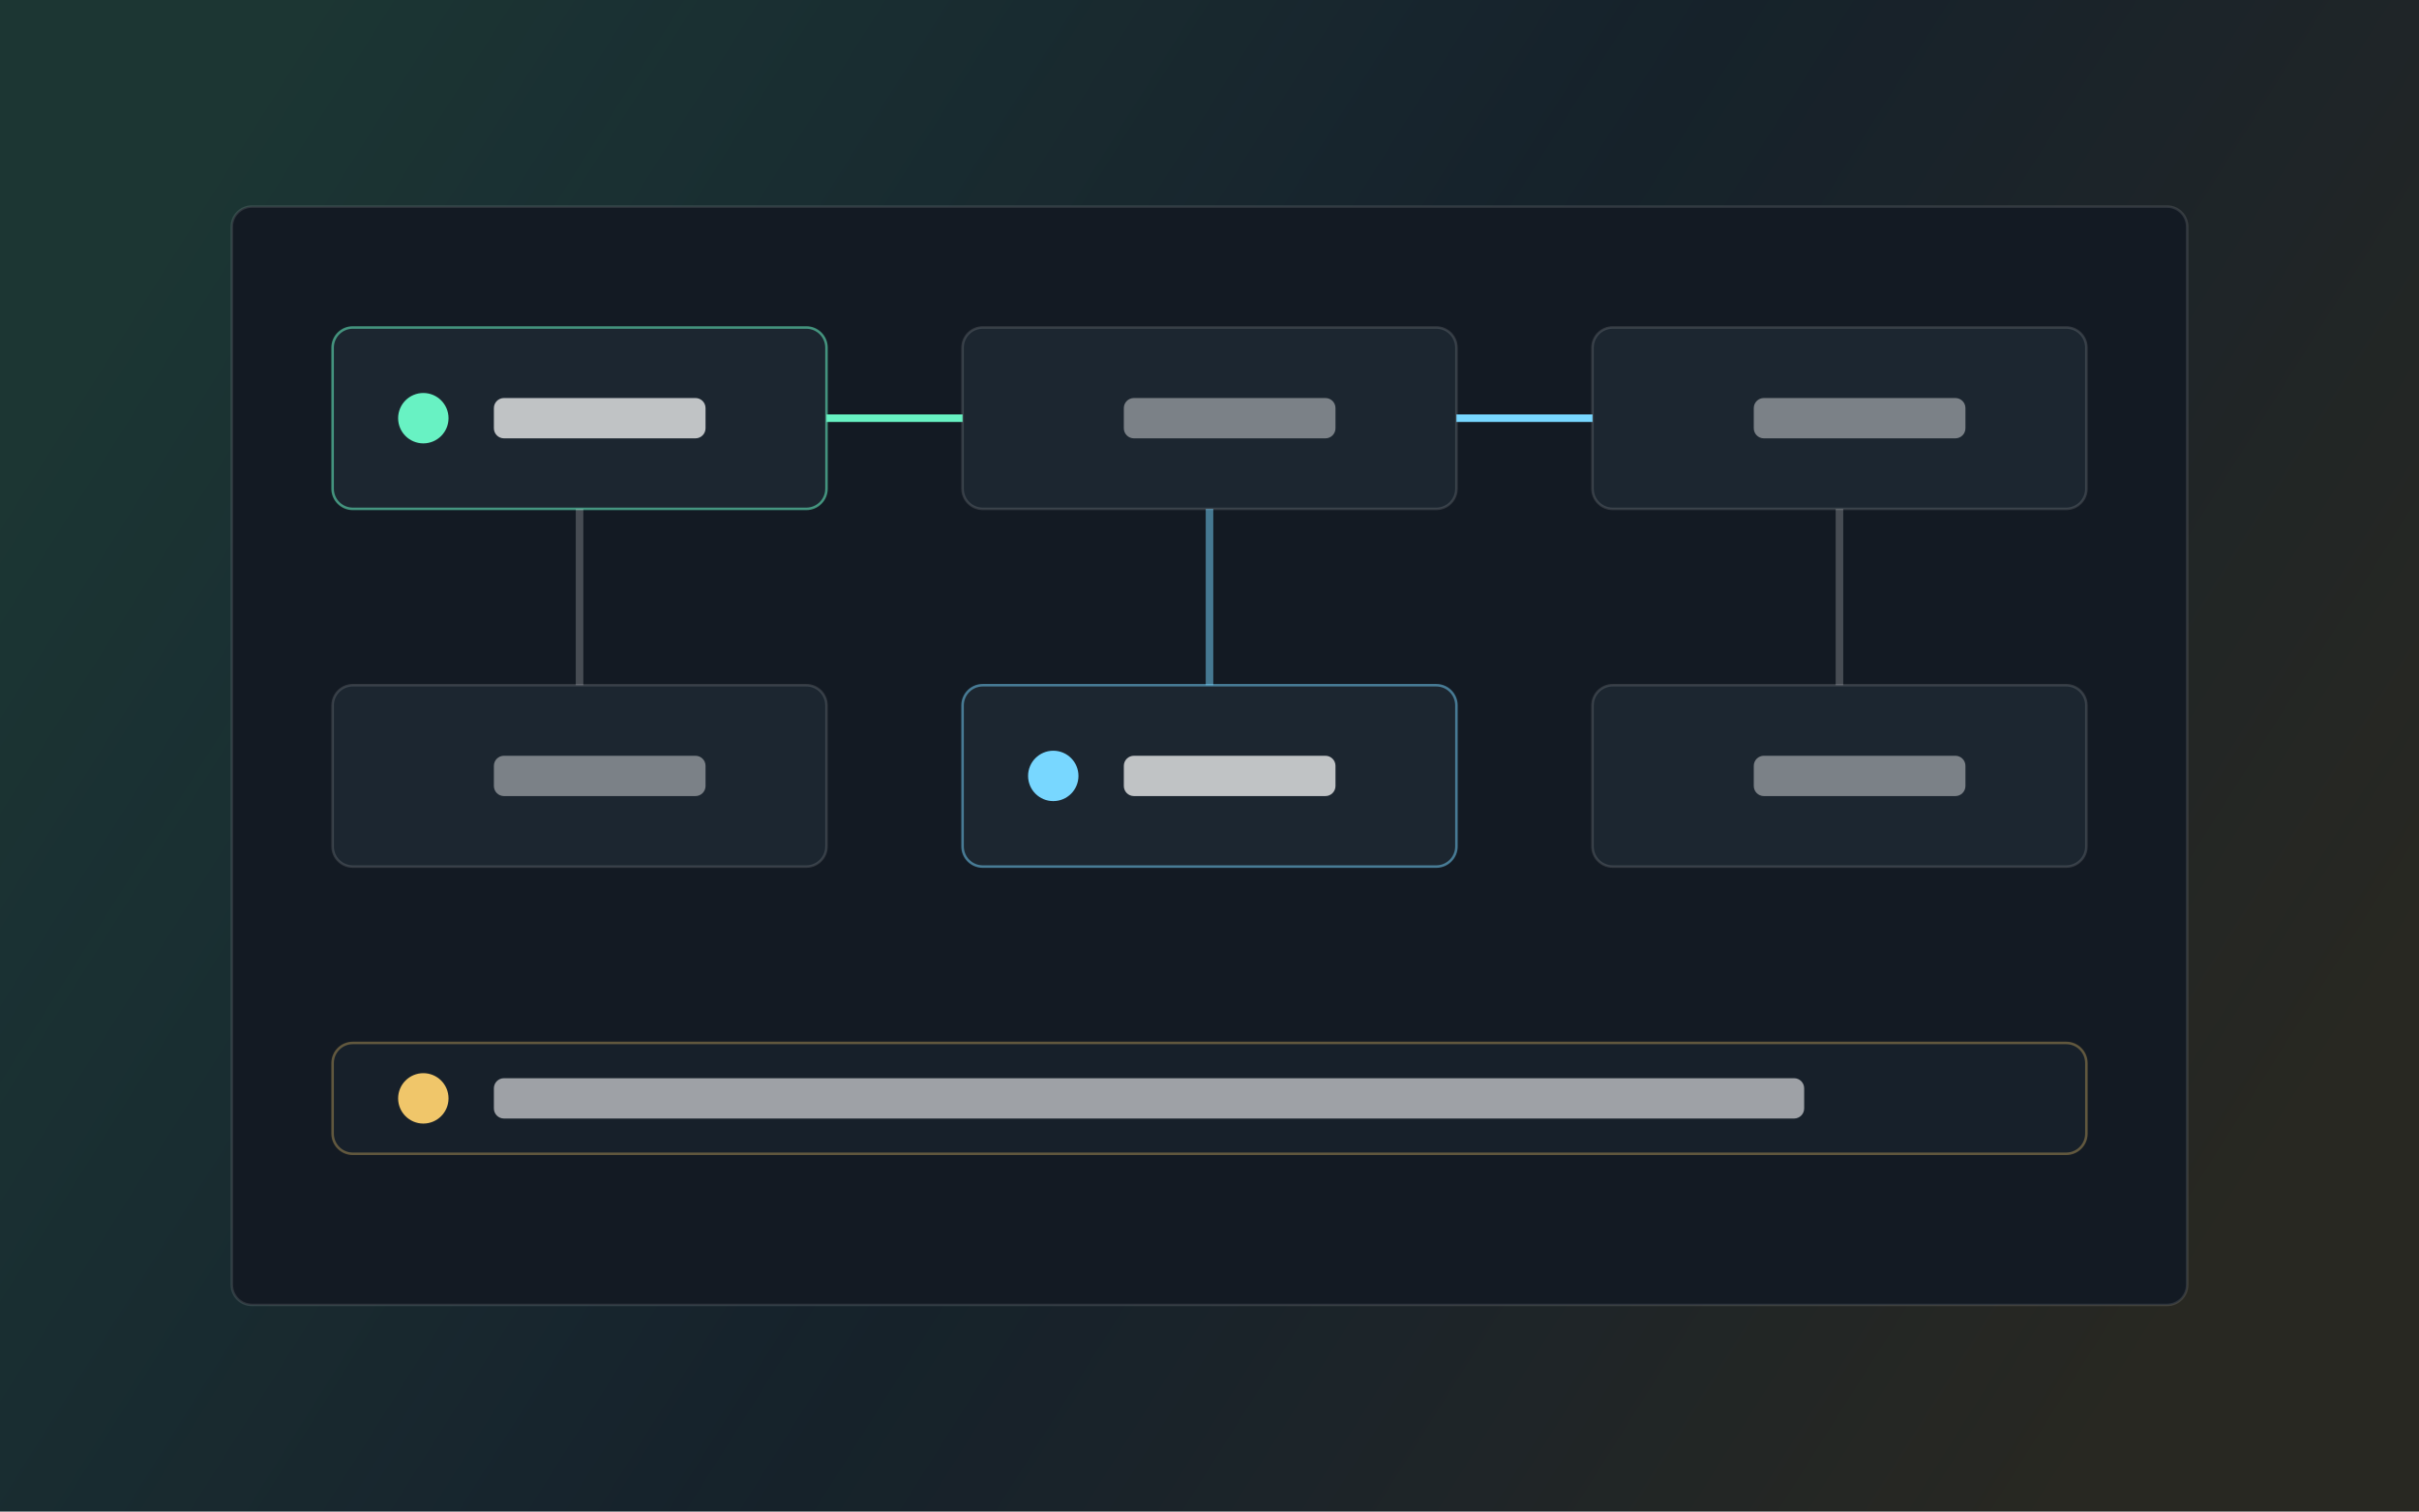
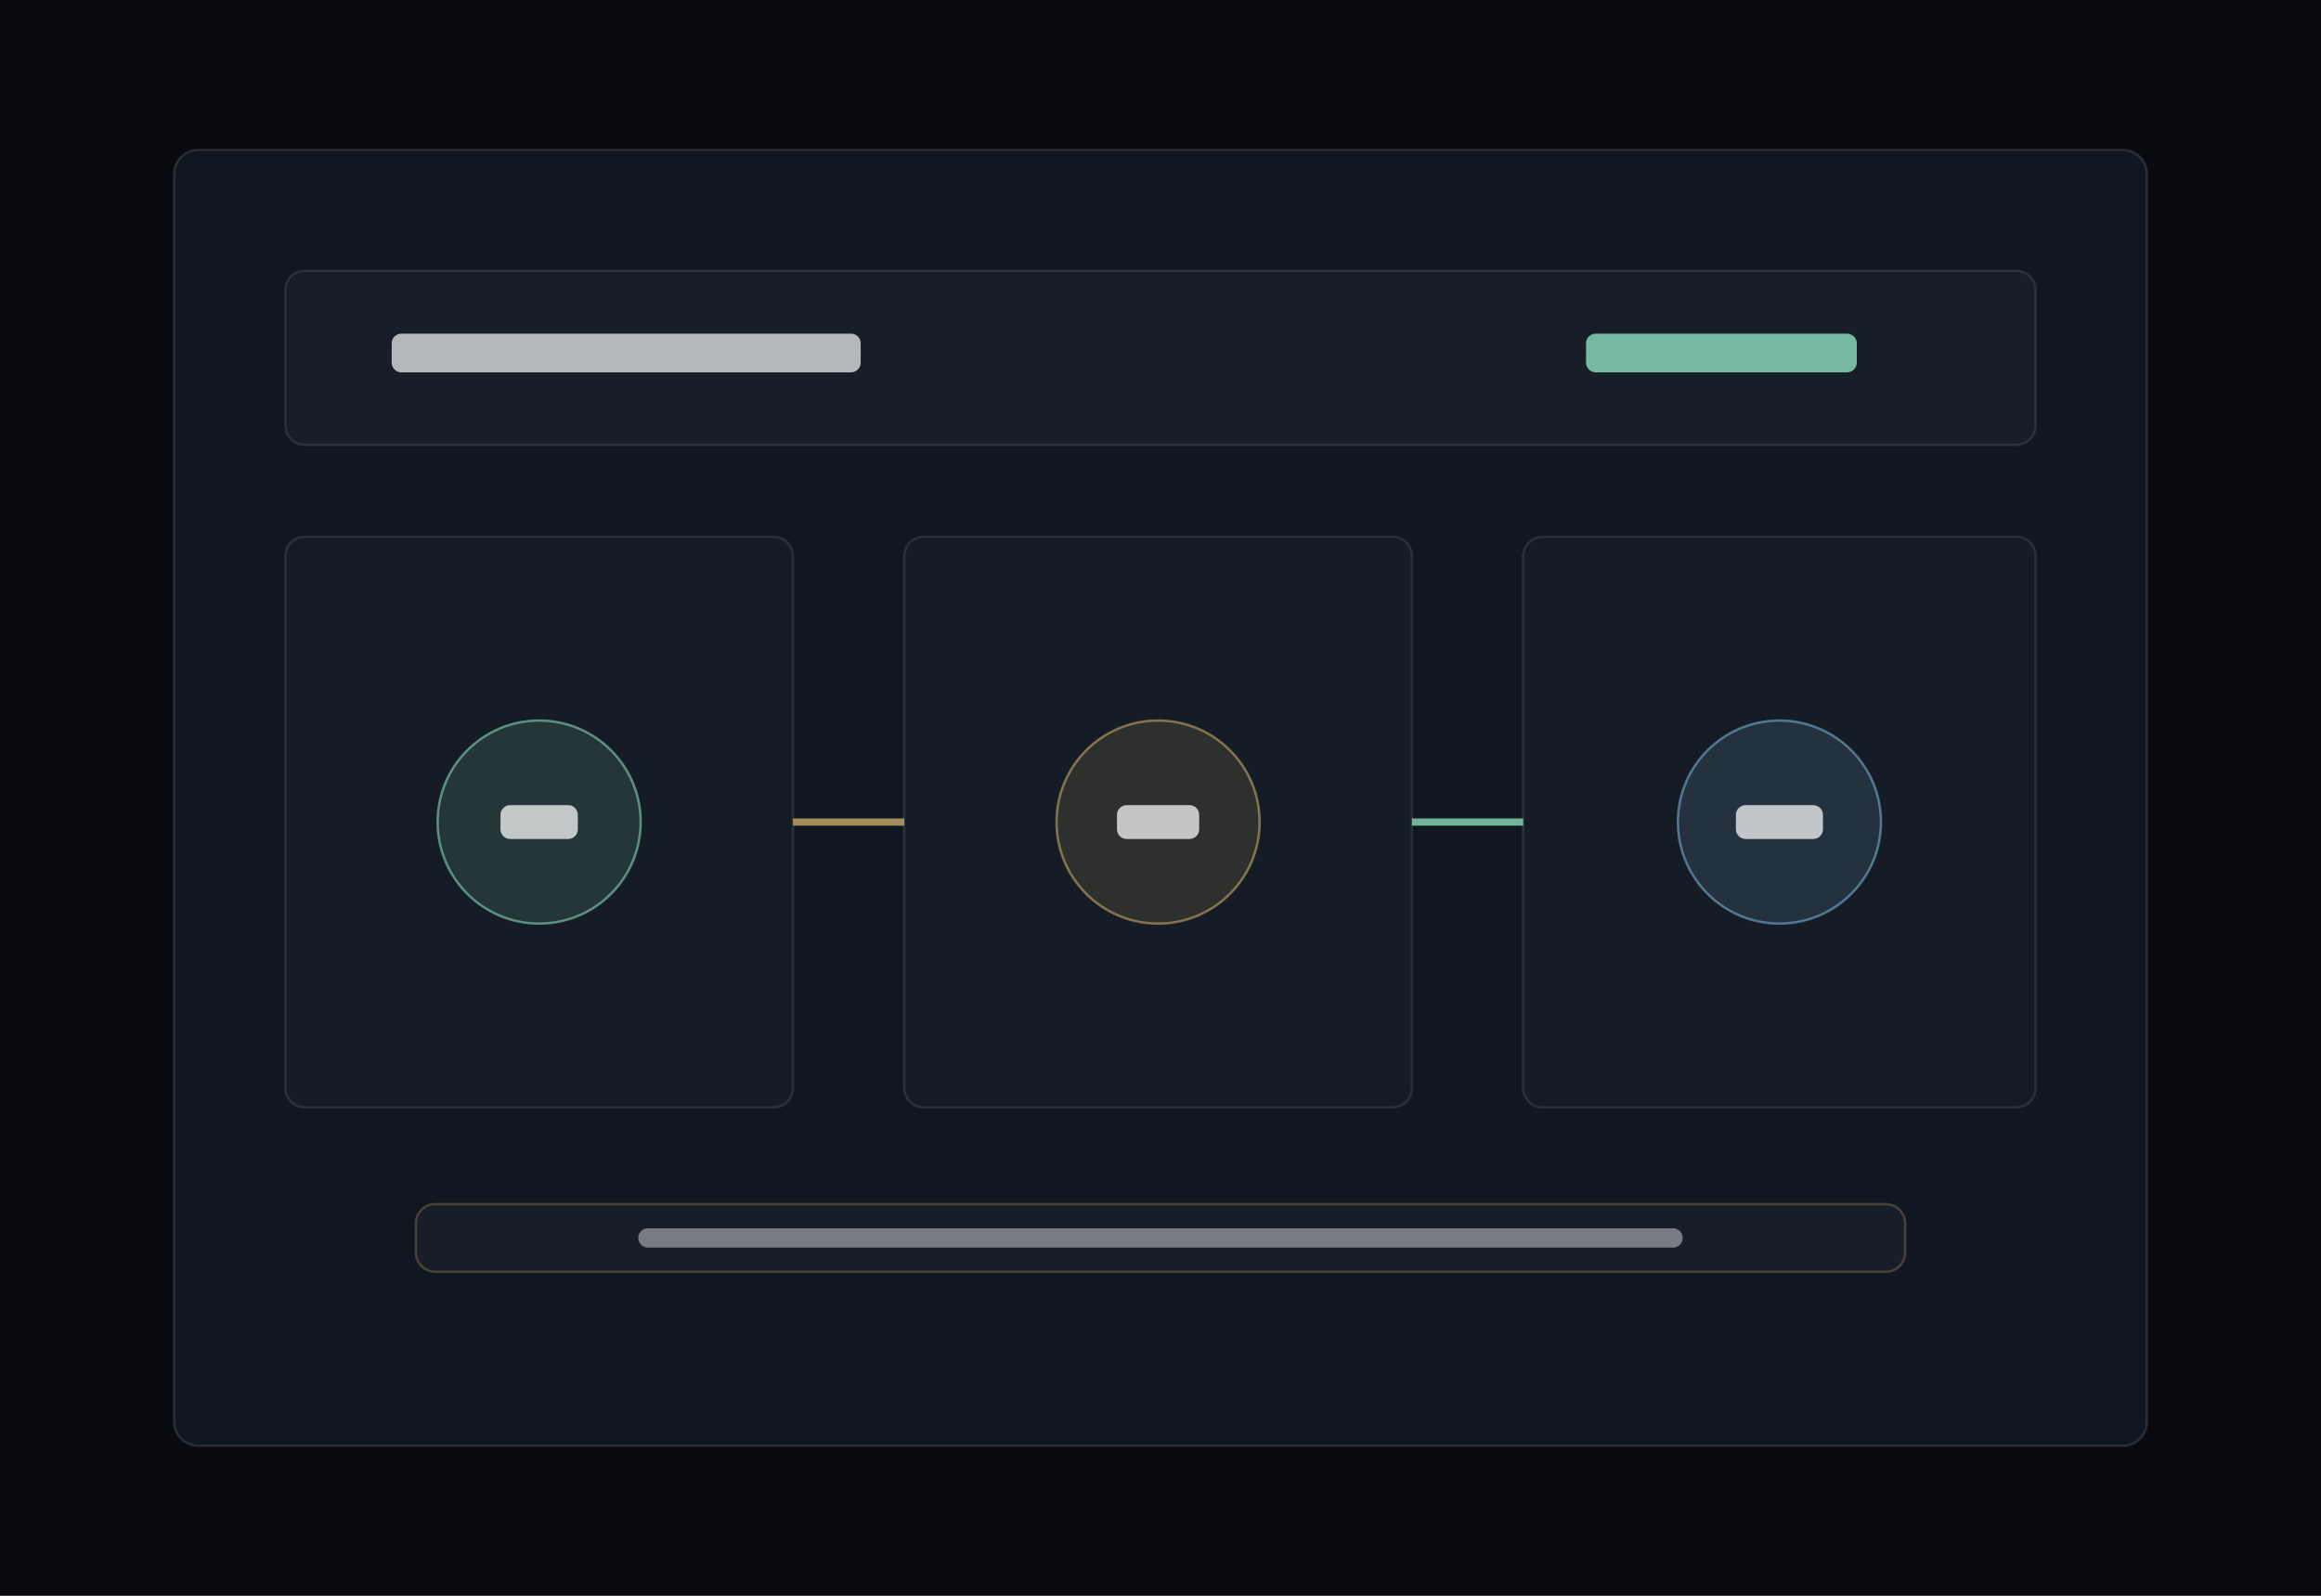
- <svg xmlns="http://www.w3.org/2000/svg" width="960" height="600" viewBox="0 0 960 600" fill="none">
-   <rect width="960" height="600" fill="#0D1218" />
-   <path d="M0 0H960V600H0V0Z" fill="url(#paint0_linear)" />
-   <rect x="92" y="82" width="776" height="436" rx="8" fill="#131A23" stroke="white" stroke-opacity=".12" />
-   <rect x="132" y="130" width="196" height="72" rx="8" fill="#1C2630" stroke="#68F2C3" stroke-opacity=".55" />
-   <rect x="382" y="130" width="196" height="72" rx="8" fill="#1C2630" stroke="white" stroke-opacity=".14" />
-   <rect x="632" y="130" width="196" height="72" rx="8" fill="#1C2630" stroke="white" stroke-opacity=".14" />
-   <rect x="132" y="272" width="196" height="72" rx="8" fill="#1C2630" stroke="white" stroke-opacity=".14" />
-   <rect x="382" y="272" width="196" height="72" rx="8" fill="#1C2630" stroke="#78D7FF" stroke-opacity=".5" />
-   <rect x="632" y="272" width="196" height="72" rx="8" fill="#1C2630" stroke="white" stroke-opacity=".14" />
-   <rect x="132" y="414" width="696" height="44" rx="8" fill="#17202A" stroke="#F0C66A" stroke-opacity=".35" />
-   <path d="M328 166H382" stroke="#68F2C3" stroke-width="3" />
-   <path d="M578 166H632" stroke="#78D7FF" stroke-width="3" />
-   <path d="M230 202V272" stroke="white" stroke-opacity=".22" stroke-width="3" />
-   <path d="M480 202V272" stroke="#78D7FF" stroke-opacity=".5" stroke-width="3" />
-   <path d="M730 202V272" stroke="white" stroke-opacity=".22" stroke-width="3" />
-   <circle cx="168" cy="166" r="10" fill="#68F2C3" />
-   <circle cx="418" cy="308" r="10" fill="#78D7FF" />
-   <circle cx="168" cy="436" r="10" fill="#F0C66A" />
-   <rect x="196" y="158" width="84" height="16" rx="4" fill="white" fill-opacity=".72" />
-   <rect x="446" y="158" width="84" height="16" rx="4" fill="white" fill-opacity=".42" />
-   <rect x="696" y="158" width="84" height="16" rx="4" fill="white" fill-opacity=".42" />
-   <rect x="196" y="300" width="84" height="16" rx="4" fill="white" fill-opacity=".42" />
-   <rect x="446" y="300" width="84" height="16" rx="4" fill="white" fill-opacity=".72" />
-   <rect x="696" y="300" width="84" height="16" rx="4" fill="white" fill-opacity=".42" />
-   <rect x="196" y="428" width="520" height="16" rx="4" fill="white" fill-opacity=".58" />
-   <defs>
-     <linearGradient id="paint0_linear" x1="90" y1="60" x2="850" y2="540" gradientUnits="userSpaceOnUse">
-       <stop stop-color="#68F2C3" stop-opacity=".16" />
-       <stop offset=".52" stop-color="#78D7FF" stop-opacity=".08" />
-       <stop offset="1" stop-color="#F0C66A" stop-opacity=".12" />
-     </linearGradient>
-   </defs>
+ <svg xmlns="http://www.w3.org/2000/svg" width="960" height="660" viewBox="0 0 960 660" fill="none">
+   <rect width="960" height="660" fill="#080A0F" />
+   <rect x="72" y="62" width="816" height="536" rx="10" fill="#111720" stroke="white" stroke-opacity=".12" />
+   <rect x="118" y="112" width="724" height="72" rx="8" fill="#171E28" stroke="white" stroke-opacity=".1" />
+   <rect x="118" y="222" width="210" height="236" rx="8" fill="#151C25" stroke="white" stroke-opacity=".1" />
+   <rect x="374" y="222" width="210" height="236" rx="8" fill="#151C25" stroke="white" stroke-opacity=".1" />
+   <rect x="630" y="222" width="212" height="236" rx="8" fill="#151C25" stroke="white" stroke-opacity=".1" />
+   <path d="M328 340H374" stroke="#E2C174" stroke-opacity=".7" stroke-width="3" />
+   <path d="M584 340H630" stroke="#9AF5CF" stroke-opacity=".7" stroke-width="3" />
+   <circle cx="223" cy="340" r="42" fill="#9AF5CF" fill-opacity=".12" stroke="#9AF5CF" stroke-opacity=".5" />
+   <circle cx="479" cy="340" r="42" fill="#E2C174" fill-opacity=".12" stroke="#E2C174" stroke-opacity=".5" />
+   <circle cx="736" cy="340" r="42" fill="#94D7FF" fill-opacity=".12" stroke="#94D7FF" stroke-opacity=".45" />
+   <rect x="162" y="138" width="194" height="16" rx="4" fill="white" fill-opacity=".68" />
+   <rect x="656" y="138" width="112" height="16" rx="4" fill="#9AF5CF" fill-opacity=".72" />
+   <rect x="172" y="498" width="616" height="28" rx="8" fill="#171E28" stroke="#E2C174" stroke-opacity=".24" />
+   <rect x="207" y="333" width="32" height="14" rx="4" fill="white" fill-opacity=".72" />
+   <rect x="462" y="333" width="34" height="14" rx="4" fill="white" fill-opacity=".72" />
+   <rect x="718" y="333" width="36" height="14" rx="4" fill="white" fill-opacity=".72" />
+   <rect x="264" y="508" width="432" height="8" rx="4" fill="white" fill-opacity=".42" />
</svg>
